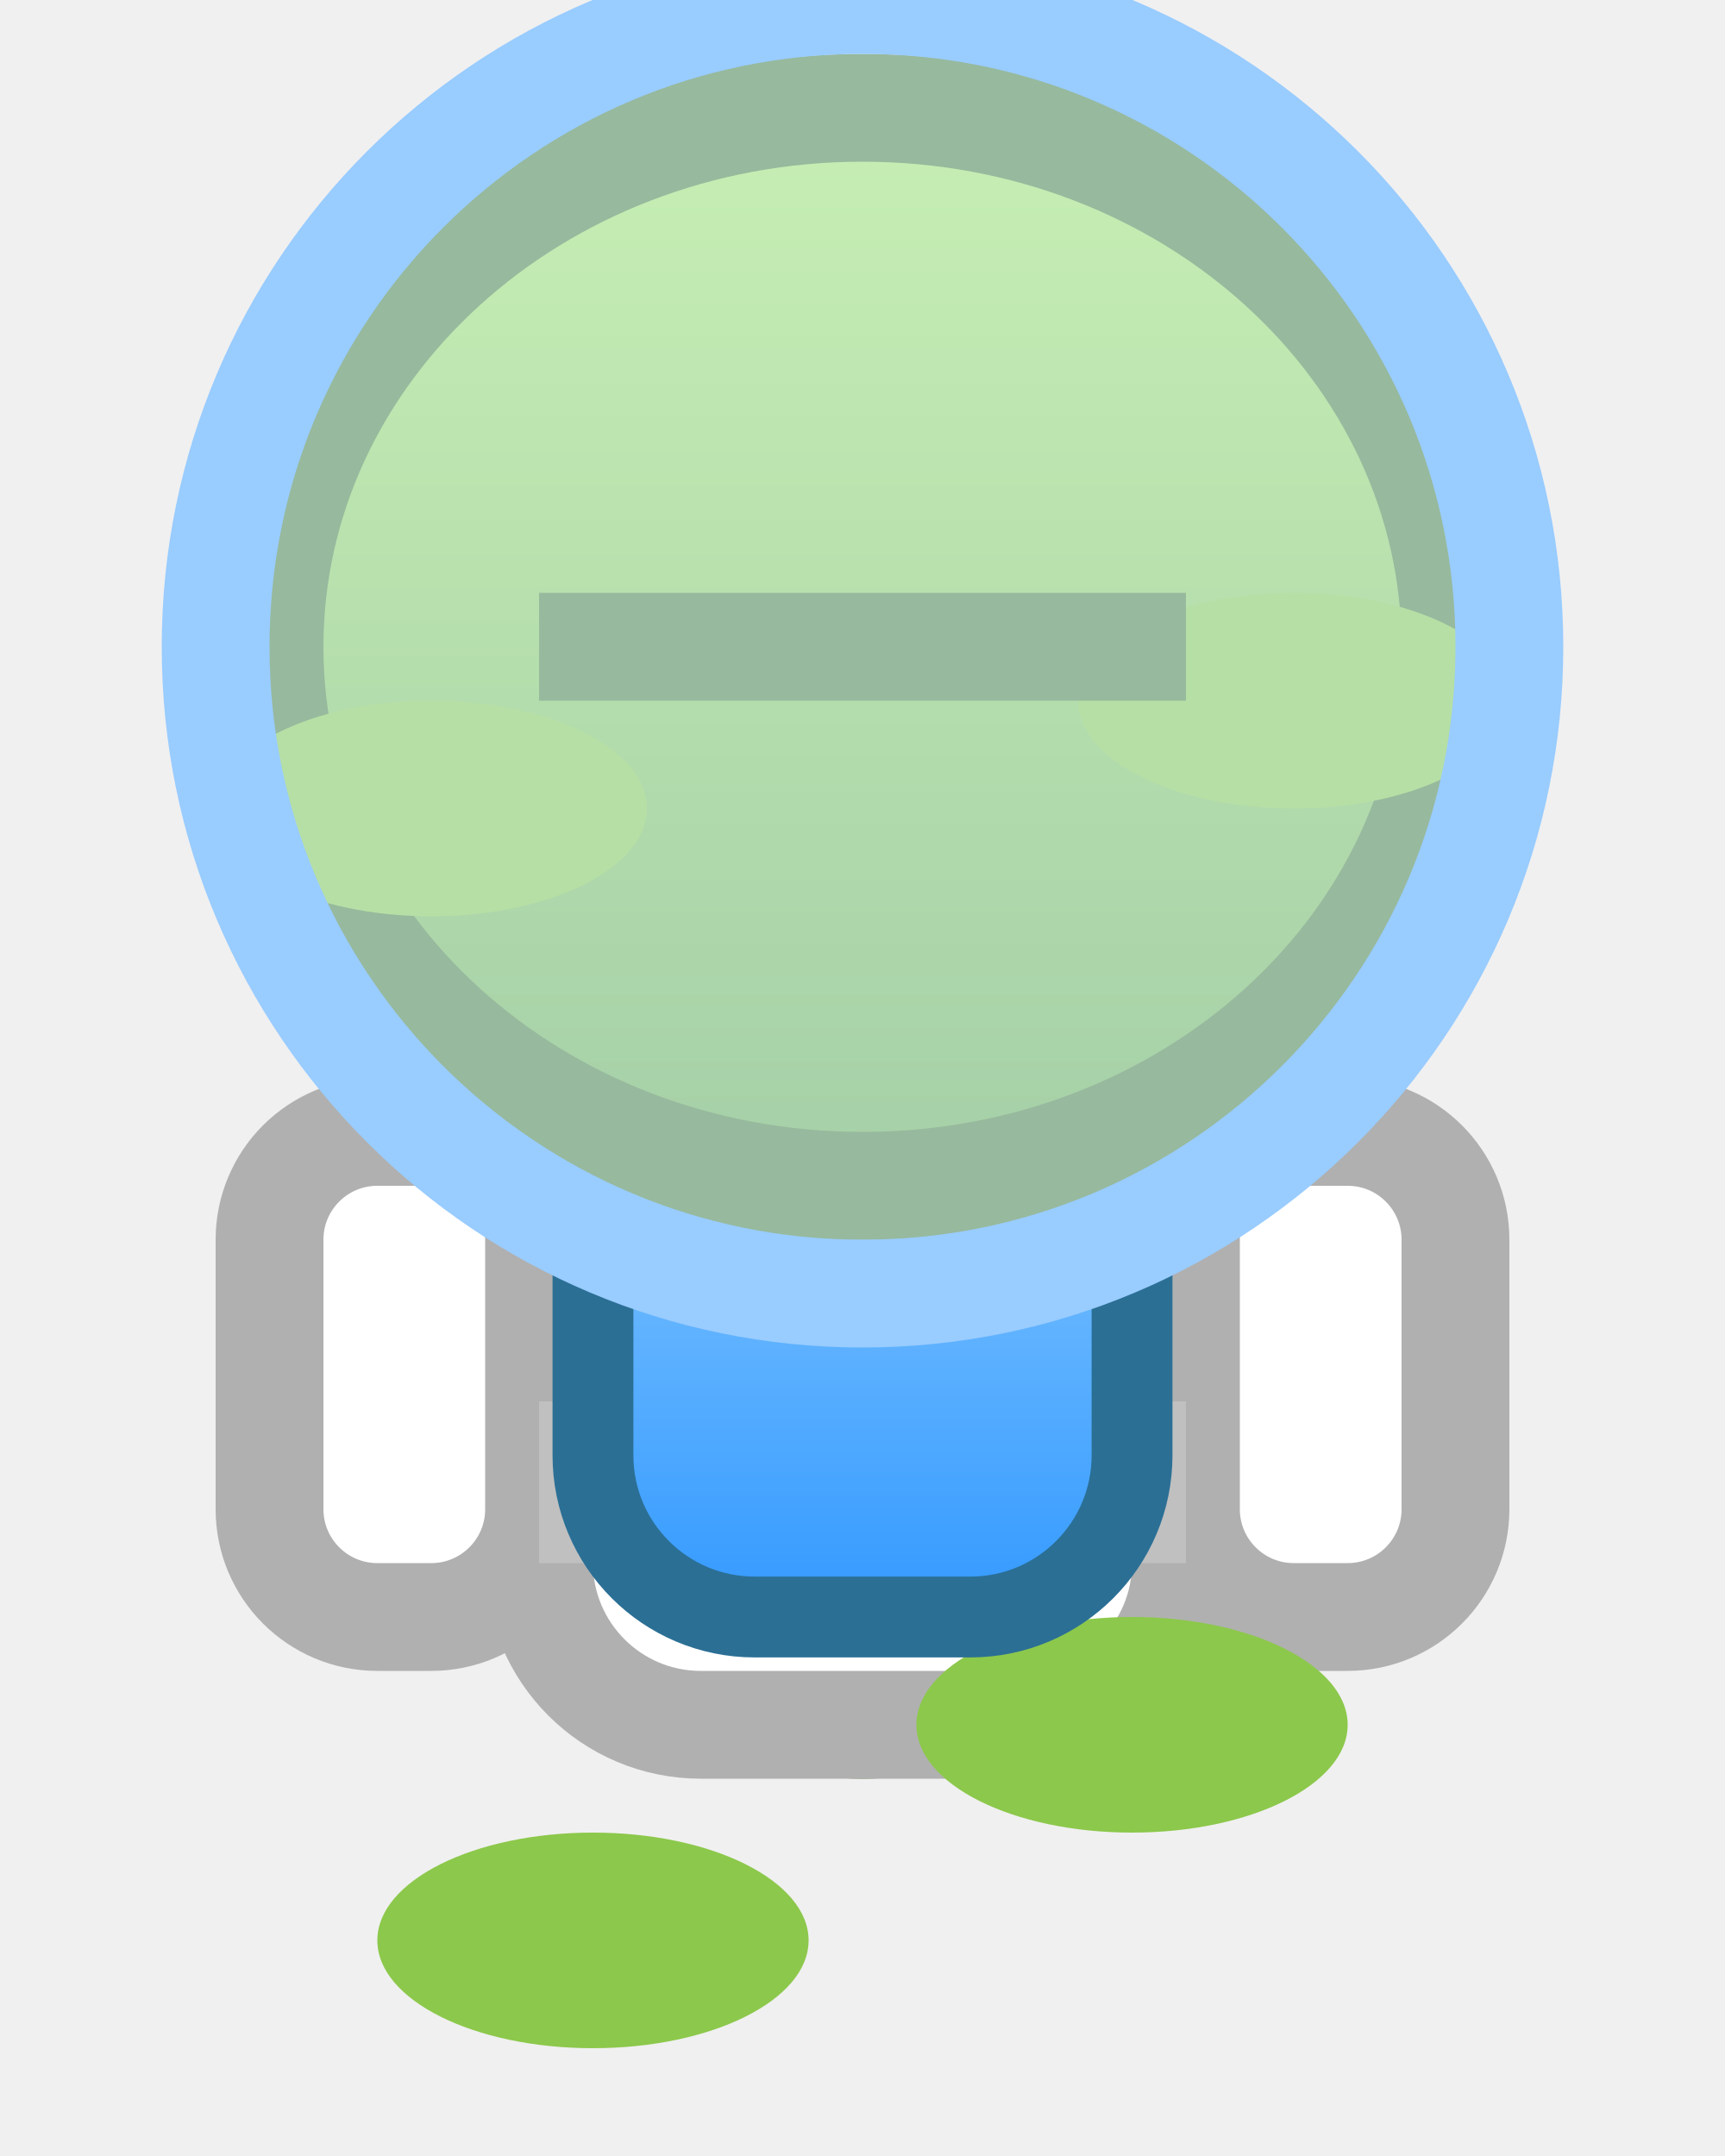
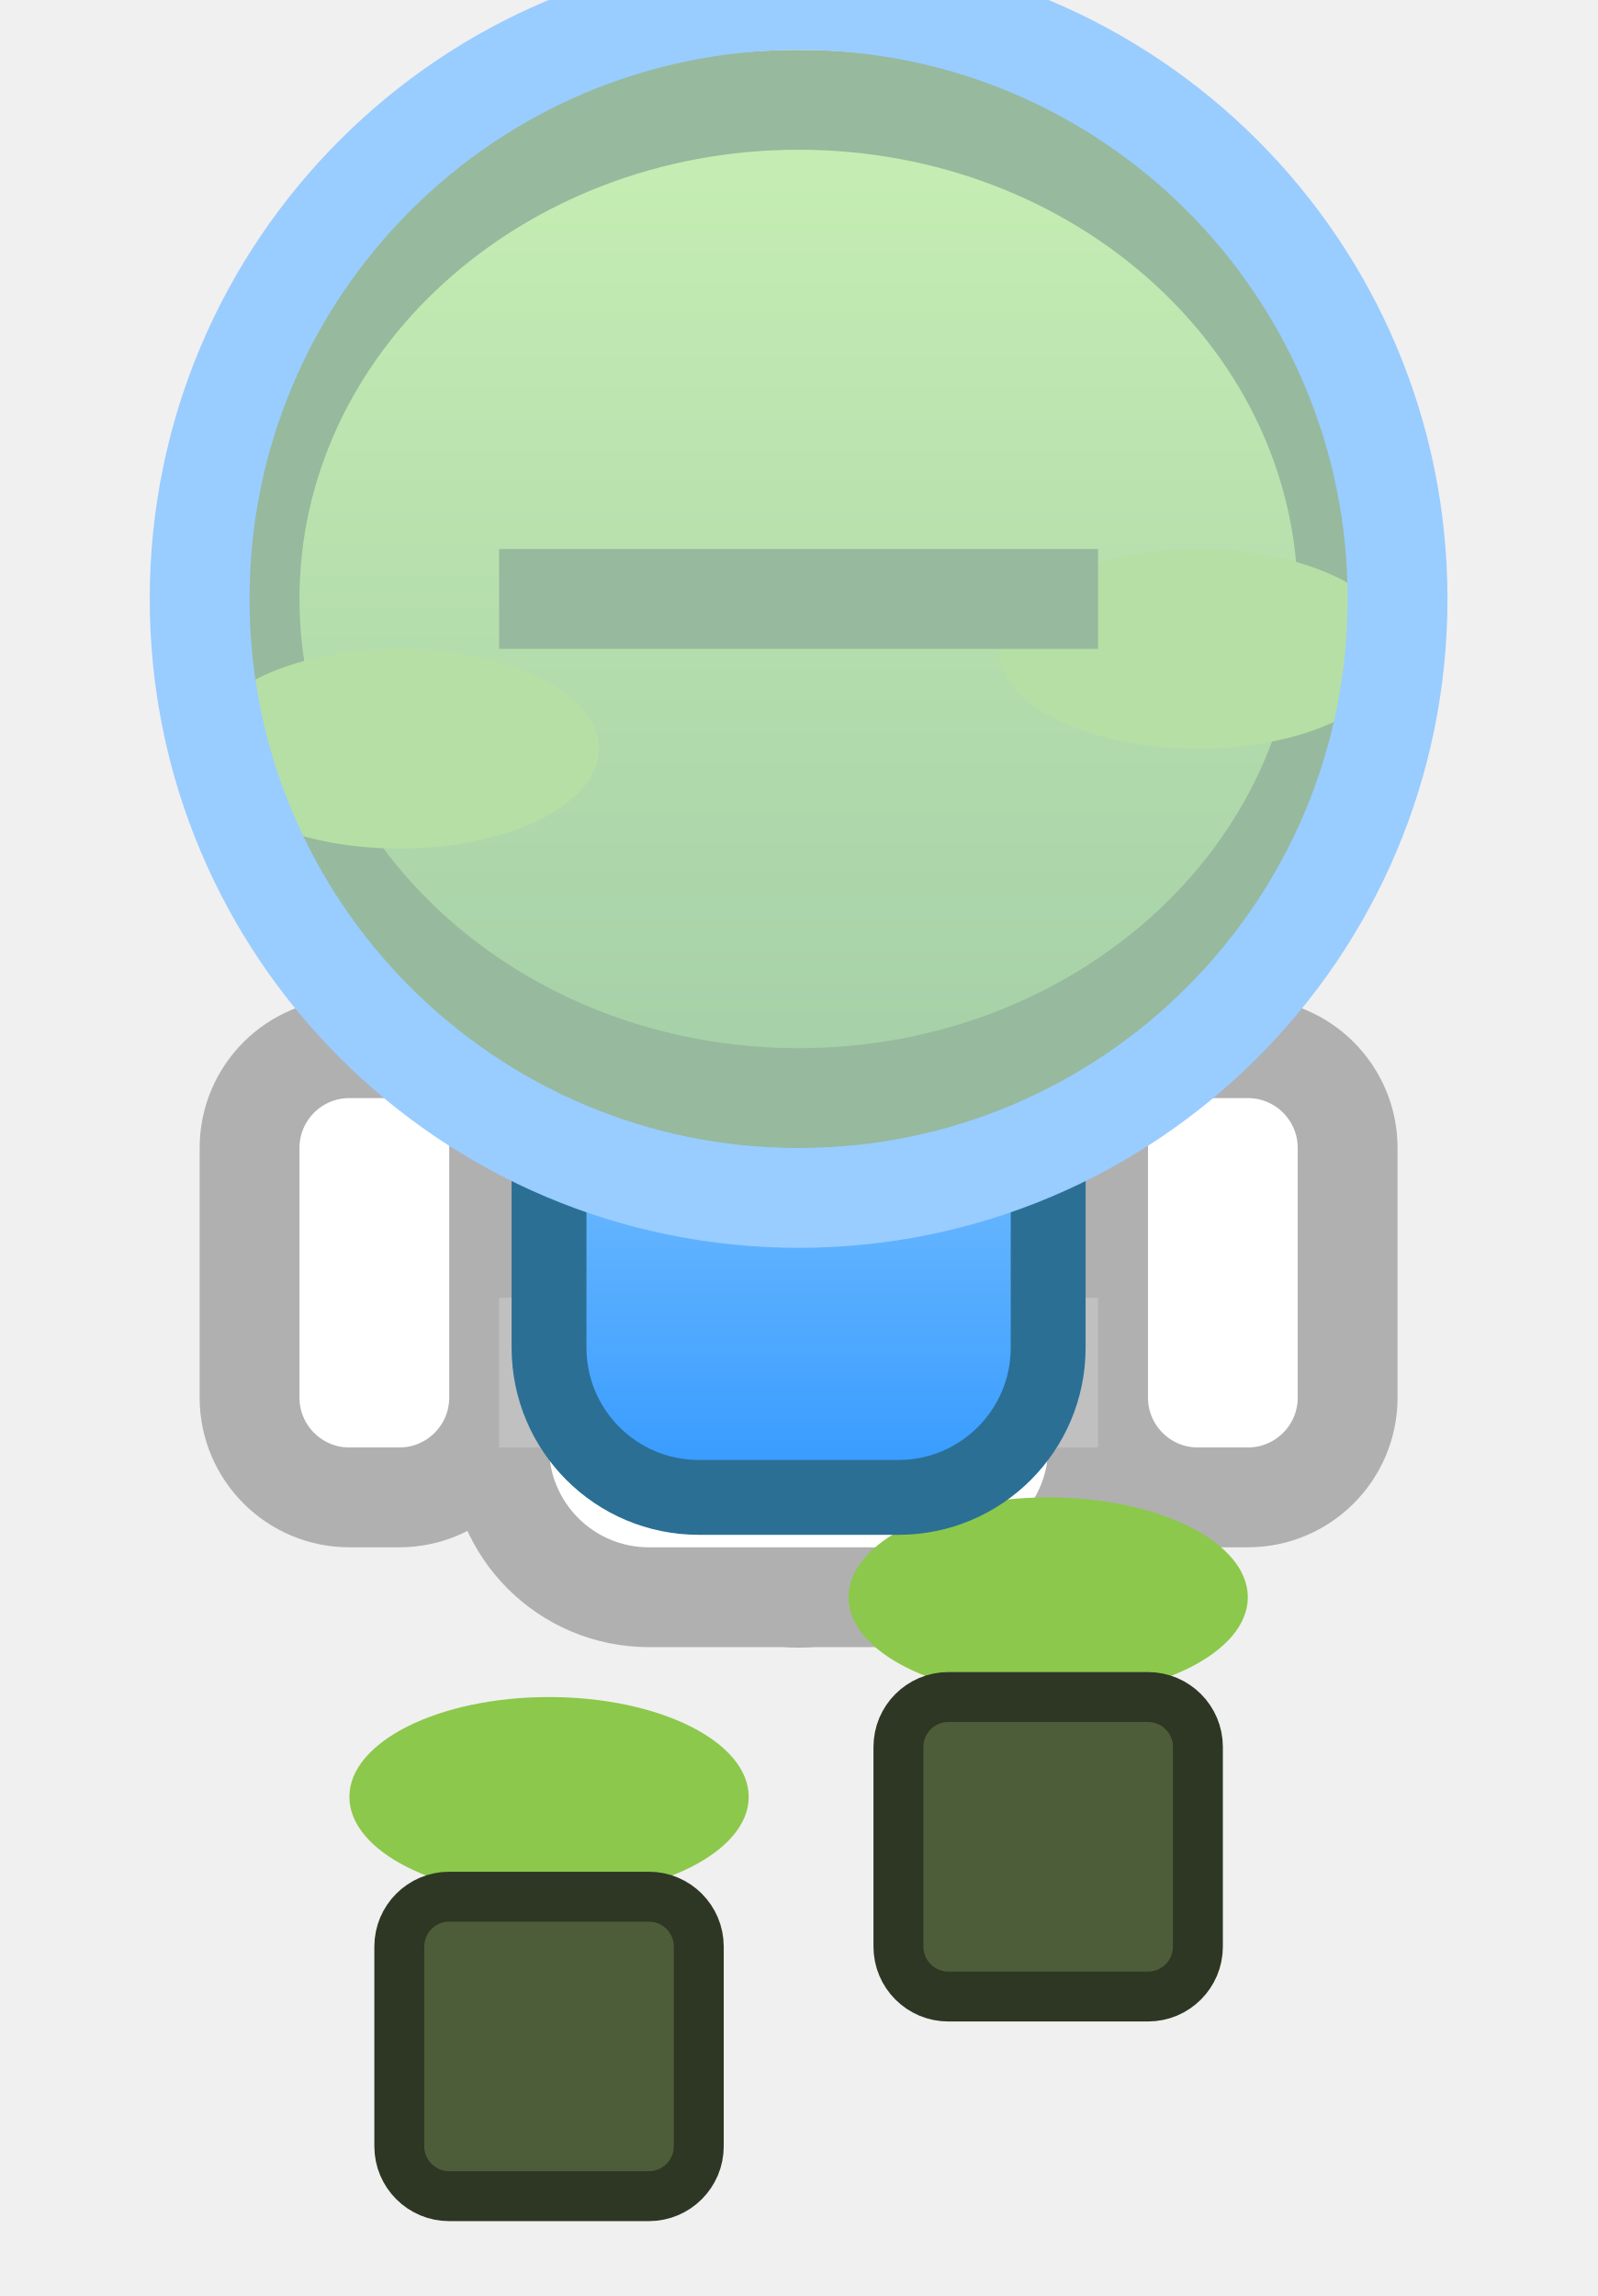
- <svg xmlns="http://www.w3.org/2000/svg" width="32" height="40">
+ <svg xmlns="http://www.w3.org/2000/svg" width="32" height="46">
  <defs>
    <linearGradient id="frogBody" x1="0" y1="0" x2="0" y2="1">
      <stop offset="0%" stop-color="#aee868" />
      <stop offset="100%" stop-color="#6aa84f" />
    </linearGradient>
    <linearGradient id="tankGrad" x1="0" y1="0" x2="0" y2="1">
      <stop offset="0%" stop-color="#b0e0ff" />
      <stop offset="100%" stop-color="#3399ff" />
    </linearGradient>
  </defs>
  <ellipse cx="16" cy="25" rx="6" ry="7" fill="url(#frogBody)" stroke="#4e7c3a" stroke-width="2" />
  <rect x="10" y="18" width="12" height="14" rx="3" fill="#ffffff" stroke="#b0b0b0" stroke-width="2" />
  <rect x="5" y="21" width="5" height="9" rx="2" fill="#ffffff" stroke="#b0b0b0" stroke-width="2" />
  <rect x="22" y="21" width="5" height="9" rx="2" fill="#ffffff" stroke="#b0b0b0" stroke-width="2" />
  <rect x="10" y="26" width="12" height="3" fill="#c0c0c0" />
+   <rect x="15" y="26" width="2" height="3" fill="#808080" />
  <ellipse cx="11" cy="36" rx="4" ry="2" fill="#8cc84b" />
  <ellipse cx="21" cy="32" rx="4" ry="2" fill="#8cc84b" />
+   <rect x="8" y="38" width="6" height="6" rx="1" fill="#4e5d39" stroke="#2d3724" stroke-width="1" />
+   <rect x="18" y="34" width="6" height="6" rx="1" fill="#4e5d39" stroke="#2d3724" stroke-width="1" />
  <g id="tank">
    <rect x="11" y="15" width="10" height="15" rx="3" fill="url(#tankGrad)" stroke="#2b6f95" stroke-width="1.5" />
    <rect x="11" y="22" width="10" height="2" fill="#333" opacity="0.4" />
    <line x1="16" y1="15" x2="16" y2="12" stroke="#c0c0c0" stroke-width="2" />
    <circle cx="16" cy="11" r="2" fill="#99d9ff" stroke="#2b6f95" stroke-width="0.5" />
  </g>
  <ellipse cx="16" cy="12" rx="11" ry="10" fill="url(#frogBody)" stroke="#4e7c3a" stroke-width="2" />
  <ellipse cx="8" cy="15" rx="4" ry="2" fill="#8cc84b" />
  <ellipse cx="24" cy="13" rx="4" ry="2" fill="#8cc84b" />
  <path d="M10 12 L22 12" stroke="#4e7c3a" stroke-width="2" />
  <circle cx="16" cy="12" r="12" fill="#e0f7ff" fill-opacity="0.5" stroke="#99ccff" stroke-width="2" />
</svg>
